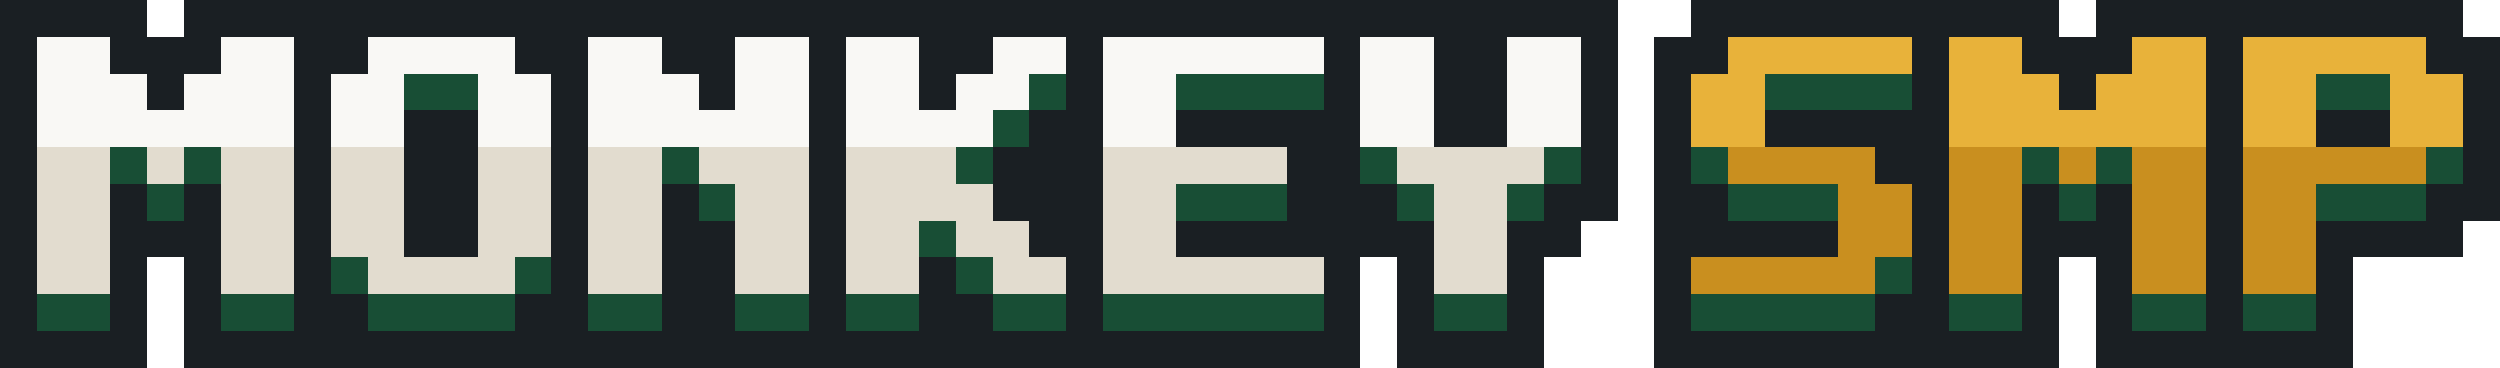
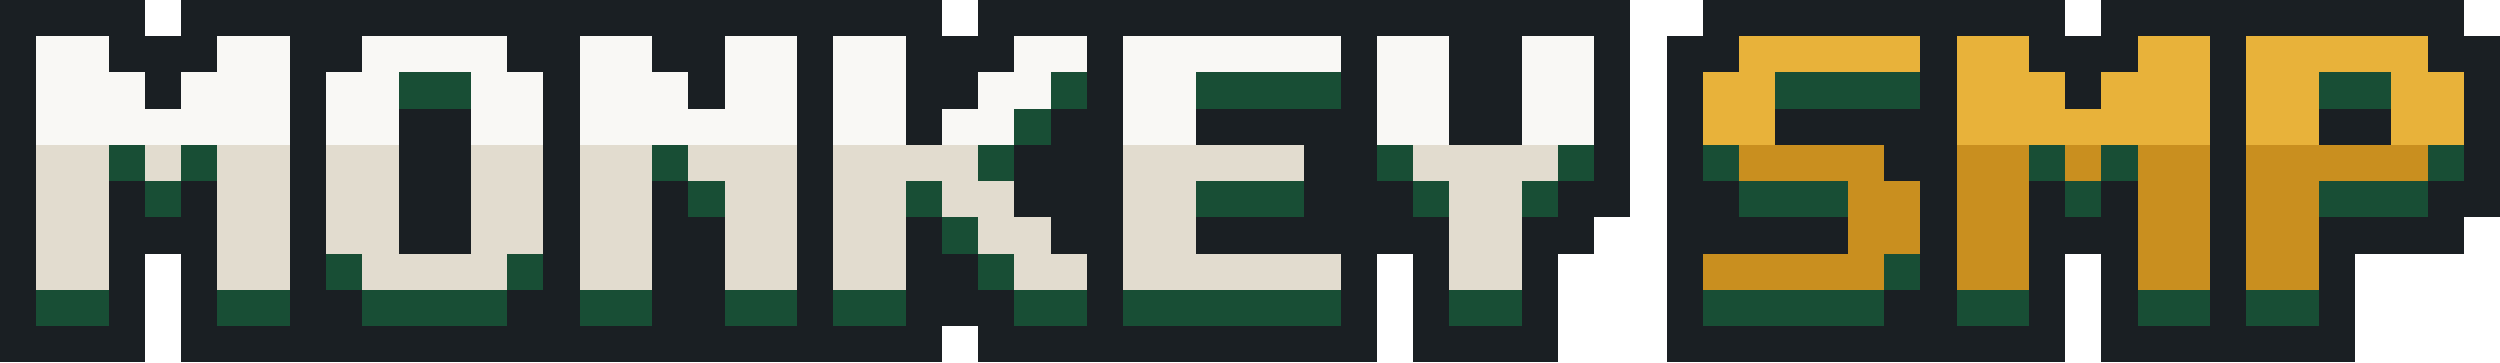
- <svg xmlns="http://www.w3.org/2000/svg" viewBox="0 0 68 10" width="1088" height="160" shape-rendering="crispEdges">
-   <path fill="#1a1f23" d="M0 0h4v1h-4zM5 0h39v1h-39zM0 1h1v1h-1zM3 1h3v1h-3zM8 1h2v1h-2zM14 1h2v1h-2zM18 1h2v1h-2zM22 1h1v1h-1zM25 1h2v1h-2zM29 1h1v1h-1zM36 1h1v1h-1zM39 1h2v1h-2zM43 1h1v1h-1zM0 2h1v1h-1zM4 2h1v1h-1zM8 2h1v1h-1zM15 2h1v1h-1zM19 2h1v1h-1zM22 2h1v1h-1zM25 2h1v1h-1zM29 2h1v1h-1zM36 2h1v1h-1zM39 2h2v1h-2zM43 2h1v1h-1zM0 3h1v1h-1zM8 3h1v1h-1zM11 3h2v1h-2zM15 3h1v1h-1zM22 3h1v1h-1zM28 3h2v1h-2zM32 3h5v1h-5zM39 3h2v1h-2zM43 3h1v1h-1zM0 4h1v1h-1zM8 4h1v1h-1zM11 4h2v1h-2zM15 4h1v1h-1zM22 4h1v1h-1zM27 4h3v1h-3zM35 4h2v1h-2zM43 4h1v1h-1zM0 5h1v1h-1zM3 5h1v1h-1zM5 5h1v1h-1zM8 5h1v1h-1zM11 5h2v1h-2zM15 5h1v1h-1zM18 5h1v1h-1zM22 5h1v1h-1zM27 5h3v1h-3zM35 5h3v1h-3zM42 5h2v1h-2zM0 6h1v1h-1zM3 6h3v1h-3zM8 6h1v1h-1zM11 6h2v1h-2zM15 6h1v1h-1zM18 6h2v1h-2zM22 6h1v1h-1zM28 6h2v1h-2zM32 6h7v1h-7zM41 6h2v1h-2zM0 7h1v1h-1zM3 7h1v1h-1zM5 7h1v1h-1zM8 7h1v1h-1zM15 7h1v1h-1zM18 7h2v1h-2zM22 7h1v1h-1zM25 7h1v1h-1zM29 7h1v1h-1zM36 7h1v1h-1zM38 7h1v1h-1zM41 7h1v1h-1zM0 8h1v1h-1zM3 8h1v1h-1zM5 8h1v1h-1zM8 8h2v1h-2zM14 8h2v1h-2zM18 8h2v1h-2zM22 8h1v1h-1zM25 8h2v1h-2zM29 8h1v1h-1zM36 8h1v1h-1zM38 8h1v1h-1zM41 8h1v1h-1zM0 9h4v1h-4zM5 9h32v1h-32zM38 9h4v1h-4z" />
-   <path fill="#184e35" d="M11 2h2v1h-2zM28 2h1v1h-1zM32 2h4v1h-4zM27 3h1v1h-1zM3 4h1v1h-1zM5 4h1v1h-1zM18 4h1v1h-1zM26 4h1v1h-1zM37 4h1v1h-1zM42 4h1v1h-1zM4 5h1v1h-1zM19 5h1v1h-1zM32 5h3v1h-3zM38 5h1v1h-1zM41 5h1v1h-1zM25 6h1v1h-1zM9 7h1v1h-1zM14 7h1v1h-1zM26 7h1v1h-1zM1 8h2v1h-2zM6 8h2v1h-2zM10 8h4v1h-4zM16 8h2v1h-2zM20 8h2v1h-2zM23 8h2v1h-2zM27 8h2v1h-2zM30 8h6v1h-6zM39 8h2v1h-2z" />
-   <path fill="#f9f8f5" d="M1 1h2v1h-2zM6 1h2v1h-2zM10 1h4v1h-4zM16 1h2v1h-2zM20 1h2v1h-2zM23 1h2v1h-2zM27 1h2v1h-2zM30 1h6v1h-6zM37 1h2v1h-2zM41 1h2v1h-2zM1 2h3v1h-3zM5 2h3v1h-3zM9 2h2v1h-2zM13 2h2v1h-2zM16 2h3v1h-3zM20 2h2v1h-2zM23 2h2v1h-2zM26 2h2v1h-2zM30 2h2v1h-2zM37 2h2v1h-2zM41 2h2v1h-2zM1 3h7v1h-7zM9 3h2v1h-2zM13 3h2v1h-2zM16 3h6v1h-6zM23 3h4v1h-4zM30 3h2v1h-2zM37 3h2v1h-2zM41 3h2v1h-2z" />
-   <path fill="#e2dccf" d="M1 4h2v1h-2zM4 4h1v1h-1zM6 4h2v1h-2zM9 4h2v1h-2zM13 4h2v1h-2zM16 4h2v1h-2zM19 4h3v1h-3zM23 4h3v1h-3zM30 4h5v1h-5zM38 4h4v1h-4zM1 5h2v1h-2zM6 5h2v1h-2zM9 5h2v1h-2zM13 5h2v1h-2zM16 5h2v1h-2zM20 5h2v1h-2zM23 5h4v1h-4zM30 5h2v1h-2zM39 5h2v1h-2zM1 6h2v1h-2zM6 6h2v1h-2zM9 6h2v1h-2zM13 6h2v1h-2zM16 6h2v1h-2zM20 6h2v1h-2zM23 6h2v1h-2zM26 6h2v1h-2zM30 6h2v1h-2zM39 6h2v1h-2zM1 7h2v1h-2zM6 7h2v1h-2zM10 7h4v1h-4zM16 7h2v1h-2zM20 7h2v1h-2zM23 7h2v1h-2zM27 7h2v1h-2zM30 7h6v1h-6zM39 7h2v1h-2z" />
-   <path fill="#1a1f23" d="M46 0h10v1h-10zM57 0h10v1h-10zM45 1h2v1h-2zM52 1h1v1h-1zM55 1h3v1h-3zM60 1h1v1h-1zM66 1h2v1h-2zM45 2h1v1h-1zM52 2h1v1h-1zM56 2h1v1h-1zM60 2h1v1h-1zM67 2h1v1h-1zM45 3h1v1h-1zM48 3h5v1h-5zM60 3h1v1h-1zM63 3h2v1h-2zM67 3h1v1h-1zM45 4h1v1h-1zM51 4h2v1h-2zM60 4h1v1h-1zM67 4h1v1h-1zM45 5h2v1h-2zM52 5h1v1h-1zM55 5h1v1h-1zM57 5h1v1h-1zM60 5h1v1h-1zM66 5h2v1h-2zM45 6h5v1h-5zM52 6h1v1h-1zM55 6h3v1h-3zM60 6h1v1h-1zM63 6h4v1h-4zM45 7h1v1h-1zM52 7h1v1h-1zM55 7h1v1h-1zM57 7h1v1h-1zM60 7h1v1h-1zM63 7h1v1h-1zM45 8h1v1h-1zM51 8h2v1h-2zM55 8h1v1h-1zM57 8h1v1h-1zM60 8h1v1h-1zM63 8h1v1h-1zM45 9h11v1h-11zM57 9h7v1h-7z" />
-   <path fill="#184e35" d="M48 2h4v1h-4zM63 2h2v1h-2zM46 4h1v1h-1zM55 4h1v1h-1zM57 4h1v1h-1zM66 4h1v1h-1zM47 5h3v1h-3zM56 5h1v1h-1zM63 5h3v1h-3zM51 7h1v1h-1zM46 8h5v1h-5zM53 8h2v1h-2zM58 8h2v1h-2zM61 8h2v1h-2z" />
-   <path fill="#e8b23a" d="M47 1h5v1h-5zM53 1h2v1h-2zM58 1h2v1h-2zM61 1h5v1h-5zM46 2h2v1h-2zM53 2h3v1h-3zM57 2h3v1h-3zM61 2h2v1h-2zM65 2h2v1h-2zM46 3h2v1h-2zM53 3h7v1h-7zM61 3h2v1h-2zM65 3h2v1h-2z" />
-   <path fill="#c98f1f" d="M47 4h4v1h-4zM53 4h2v1h-2zM56 4h1v1h-1zM58 4h2v1h-2zM61 4h5v1h-5zM50 5h2v1h-2zM53 5h2v1h-2zM58 5h2v1h-2zM61 5h2v1h-2zM50 6h2v1h-2zM53 6h2v1h-2zM58 6h2v1h-2zM61 6h2v1h-2zM46 7h5v1h-5zM53 7h2v1h-2zM58 7h2v1h-2zM61 7h2v1h-2z" />
+ <svg xmlns="http://www.w3.org/2000/svg" viewBox="0 0 69 10" width="1104" height="160" shape-rendering="crispEdges">
+   <path fill="#1a1f23" d="M0 0h4v1h-4zM5 0h21v1h-21zM27 0h18v1h-18zM0 1h1v1h-1zM3 1h3v1h-3zM8 1h2v1h-2zM14 1h2v1h-2zM18 1h2v1h-2zM22 1h1v1h-1zM25 1h3v1h-3zM30 1h1v1h-1zM37 1h1v1h-1zM40 1h2v1h-2zM44 1h1v1h-1zM0 2h1v1h-1zM4 2h1v1h-1zM8 2h1v1h-1zM15 2h1v1h-1zM19 2h1v1h-1zM22 2h1v1h-1zM25 2h2v1h-2zM30 2h1v1h-1zM37 2h1v1h-1zM40 2h2v1h-2zM44 2h1v1h-1zM0 3h1v1h-1zM8 3h1v1h-1zM11 3h2v1h-2zM15 3h1v1h-1zM22 3h1v1h-1zM25 3h1v1h-1zM29 3h2v1h-2zM33 3h5v1h-5zM40 3h2v1h-2zM44 3h1v1h-1zM0 4h1v1h-1zM8 4h1v1h-1zM11 4h2v1h-2zM15 4h1v1h-1zM22 4h1v1h-1zM28 4h3v1h-3zM36 4h2v1h-2zM44 4h1v1h-1zM0 5h1v1h-1zM3 5h1v1h-1zM5 5h1v1h-1zM8 5h1v1h-1zM11 5h2v1h-2zM15 5h1v1h-1zM18 5h1v1h-1zM22 5h1v1h-1zM28 5h3v1h-3zM36 5h3v1h-3zM43 5h2v1h-2zM0 6h1v1h-1zM3 6h3v1h-3zM8 6h1v1h-1zM11 6h2v1h-2zM15 6h1v1h-1zM18 6h2v1h-2zM22 6h1v1h-1zM25 6h1v1h-1zM29 6h2v1h-2zM33 6h7v1h-7zM42 6h2v1h-2zM0 7h1v1h-1zM3 7h1v1h-1zM5 7h1v1h-1zM8 7h1v1h-1zM15 7h1v1h-1zM18 7h2v1h-2zM22 7h1v1h-1zM25 7h2v1h-2zM30 7h1v1h-1zM37 7h1v1h-1zM39 7h1v1h-1zM42 7h1v1h-1zM0 8h1v1h-1zM3 8h1v1h-1zM5 8h1v1h-1zM8 8h2v1h-2zM14 8h2v1h-2zM18 8h2v1h-2zM22 8h1v1h-1zM25 8h3v1h-3zM30 8h1v1h-1zM37 8h1v1h-1zM39 8h1v1h-1zM42 8h1v1h-1zM0 9h4v1h-4zM5 9h21v1h-21zM27 9h11v1h-11zM39 9h4v1h-4z" />
+   <path fill="#184e35" d="M11 2h2v1h-2zM29 2h1v1h-1zM33 2h4v1h-4zM28 3h1v1h-1zM3 4h1v1h-1zM5 4h1v1h-1zM18 4h1v1h-1zM27 4h1v1h-1zM38 4h1v1h-1zM43 4h1v1h-1zM4 5h1v1h-1zM19 5h1v1h-1zM25 5h1v1h-1zM33 5h3v1h-3zM39 5h1v1h-1zM42 5h1v1h-1zM26 6h1v1h-1zM9 7h1v1h-1zM14 7h1v1h-1zM27 7h1v1h-1zM1 8h2v1h-2zM6 8h2v1h-2zM10 8h4v1h-4zM16 8h2v1h-2zM20 8h2v1h-2zM23 8h2v1h-2zM28 8h2v1h-2zM31 8h6v1h-6zM40 8h2v1h-2z" />
+   <path fill="#f9f8f5" d="M1 1h2v1h-2zM6 1h2v1h-2zM10 1h4v1h-4zM16 1h2v1h-2zM20 1h2v1h-2zM23 1h2v1h-2zM28 1h2v1h-2zM31 1h6v1h-6zM38 1h2v1h-2zM42 1h2v1h-2zM1 2h3v1h-3zM5 2h3v1h-3zM9 2h2v1h-2zM13 2h2v1h-2zM16 2h3v1h-3zM20 2h2v1h-2zM23 2h2v1h-2zM27 2h2v1h-2zM31 2h2v1h-2zM38 2h2v1h-2zM42 2h2v1h-2zM1 3h7v1h-7zM9 3h2v1h-2zM13 3h2v1h-2zM16 3h6v1h-6zM23 3h2v1h-2zM26 3h2v1h-2zM31 3h2v1h-2zM38 3h2v1h-2zM42 3h2v1h-2z" />
+   <path fill="#e2dccf" d="M1 4h2v1h-2zM4 4h1v1h-1zM6 4h2v1h-2zM9 4h2v1h-2zM13 4h2v1h-2zM16 4h2v1h-2zM19 4h3v1h-3zM23 4h4v1h-4zM31 4h5v1h-5zM39 4h4v1h-4zM1 5h2v1h-2zM6 5h2v1h-2zM9 5h2v1h-2zM13 5h2v1h-2zM16 5h2v1h-2zM20 5h2v1h-2zM23 5h2v1h-2zM26 5h2v1h-2zM31 5h2v1h-2zM40 5h2v1h-2zM1 6h2v1h-2zM6 6h2v1h-2zM9 6h2v1h-2zM13 6h2v1h-2zM16 6h2v1h-2zM20 6h2v1h-2zM23 6h2v1h-2zM27 6h2v1h-2zM31 6h2v1h-2zM40 6h2v1h-2zM1 7h2v1h-2zM6 7h2v1h-2zM10 7h4v1h-4zM16 7h2v1h-2zM20 7h2v1h-2zM23 7h2v1h-2zM28 7h2v1h-2zM31 7h6v1h-6zM40 7h2v1h-2z" />
+   <path fill="#1a1f23" d="M47 0h10v1h-10zM58 0h10v1h-10zM46 1h2v1h-2zM53 1h1v1h-1zM56 1h3v1h-3zM61 1h1v1h-1zM67 1h2v1h-2zM46 2h1v1h-1zM53 2h1v1h-1zM57 2h1v1h-1zM61 2h1v1h-1zM68 2h1v1h-1zM46 3h1v1h-1zM49 3h5v1h-5zM61 3h1v1h-1zM64 3h2v1h-2zM68 3h1v1h-1zM46 4h1v1h-1zM52 4h2v1h-2zM61 4h1v1h-1zM68 4h1v1h-1zM46 5h2v1h-2zM53 5h1v1h-1zM56 5h1v1h-1zM58 5h1v1h-1zM61 5h1v1h-1zM67 5h2v1h-2zM46 6h5v1h-5zM53 6h1v1h-1zM56 6h3v1h-3zM61 6h1v1h-1zM64 6h4v1h-4zM46 7h1v1h-1zM53 7h1v1h-1zM56 7h1v1h-1zM58 7h1v1h-1zM61 7h1v1h-1zM64 7h1v1h-1zM46 8h1v1h-1zM52 8h2v1h-2zM56 8h1v1h-1zM58 8h1v1h-1zM61 8h1v1h-1zM64 8h1v1h-1zM46 9h11v1h-11zM58 9h7v1h-7z" />
+   <path fill="#184e35" d="M49 2h4v1h-4zM64 2h2v1h-2zM47 4h1v1h-1zM56 4h1v1h-1zM58 4h1v1h-1zM67 4h1v1h-1zM48 5h3v1h-3zM57 5h1v1h-1zM64 5h3v1h-3zM52 7h1v1h-1zM47 8h5v1h-5zM54 8h2v1h-2zM59 8h2v1h-2zM62 8h2v1h-2z" />
+   <path fill="#e8b23a" d="M48 1h5v1h-5zM54 1h2v1h-2zM59 1h2v1h-2zM62 1h5v1h-5zM47 2h2v1h-2zM54 2h3v1h-3zM58 2h3v1h-3zM62 2h2v1h-2zM66 2h2v1h-2zM47 3h2v1h-2zM54 3h7v1h-7zM62 3h2v1h-2zM66 3h2v1h-2z" />
+   <path fill="#c98f1f" d="M48 4h4v1h-4zM54 4h2v1h-2zM57 4h1v1h-1zM59 4h2v1h-2zM62 4h5v1h-5zM51 5h2v1h-2zM54 5h2v1h-2zM59 5h2v1h-2zM62 5h2v1h-2zM51 6h2v1h-2zM54 6h2v1h-2zM59 6h2v1h-2zM62 6h2v1h-2zM47 7h5v1h-5zM54 7h2v1h-2zM59 7h2v1h-2zM62 7h2v1h-2z" />
</svg>
